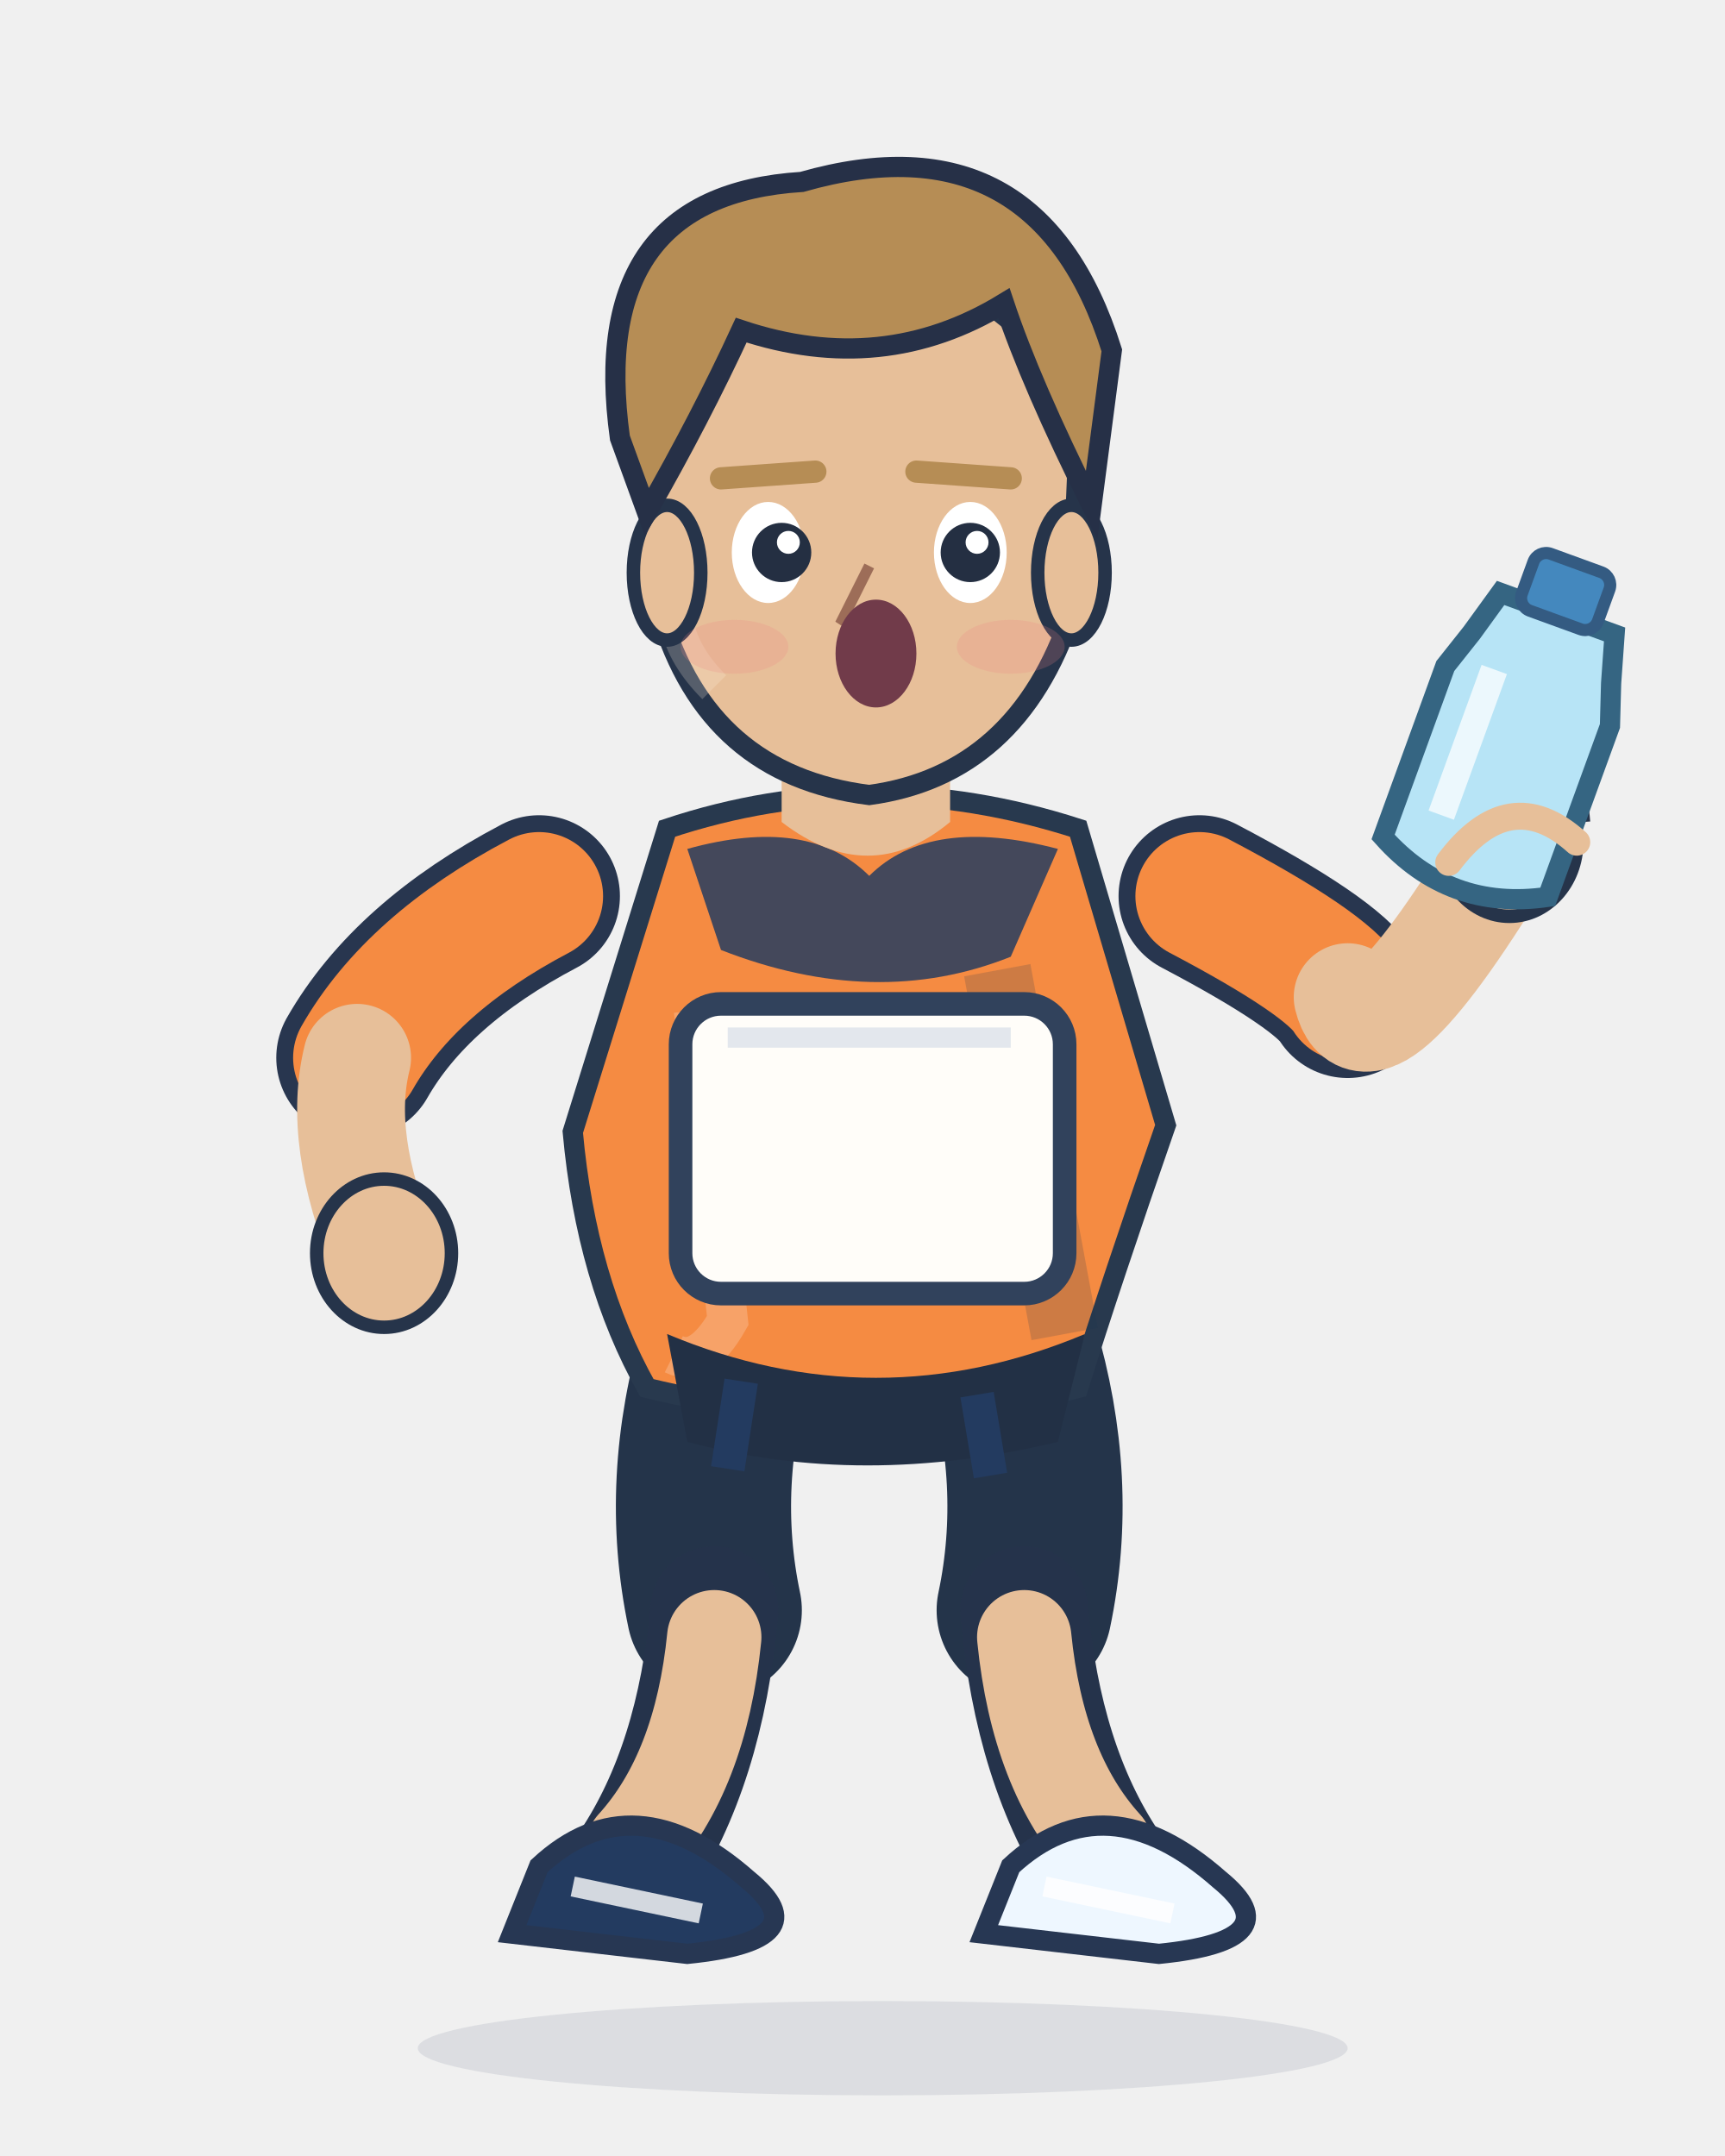
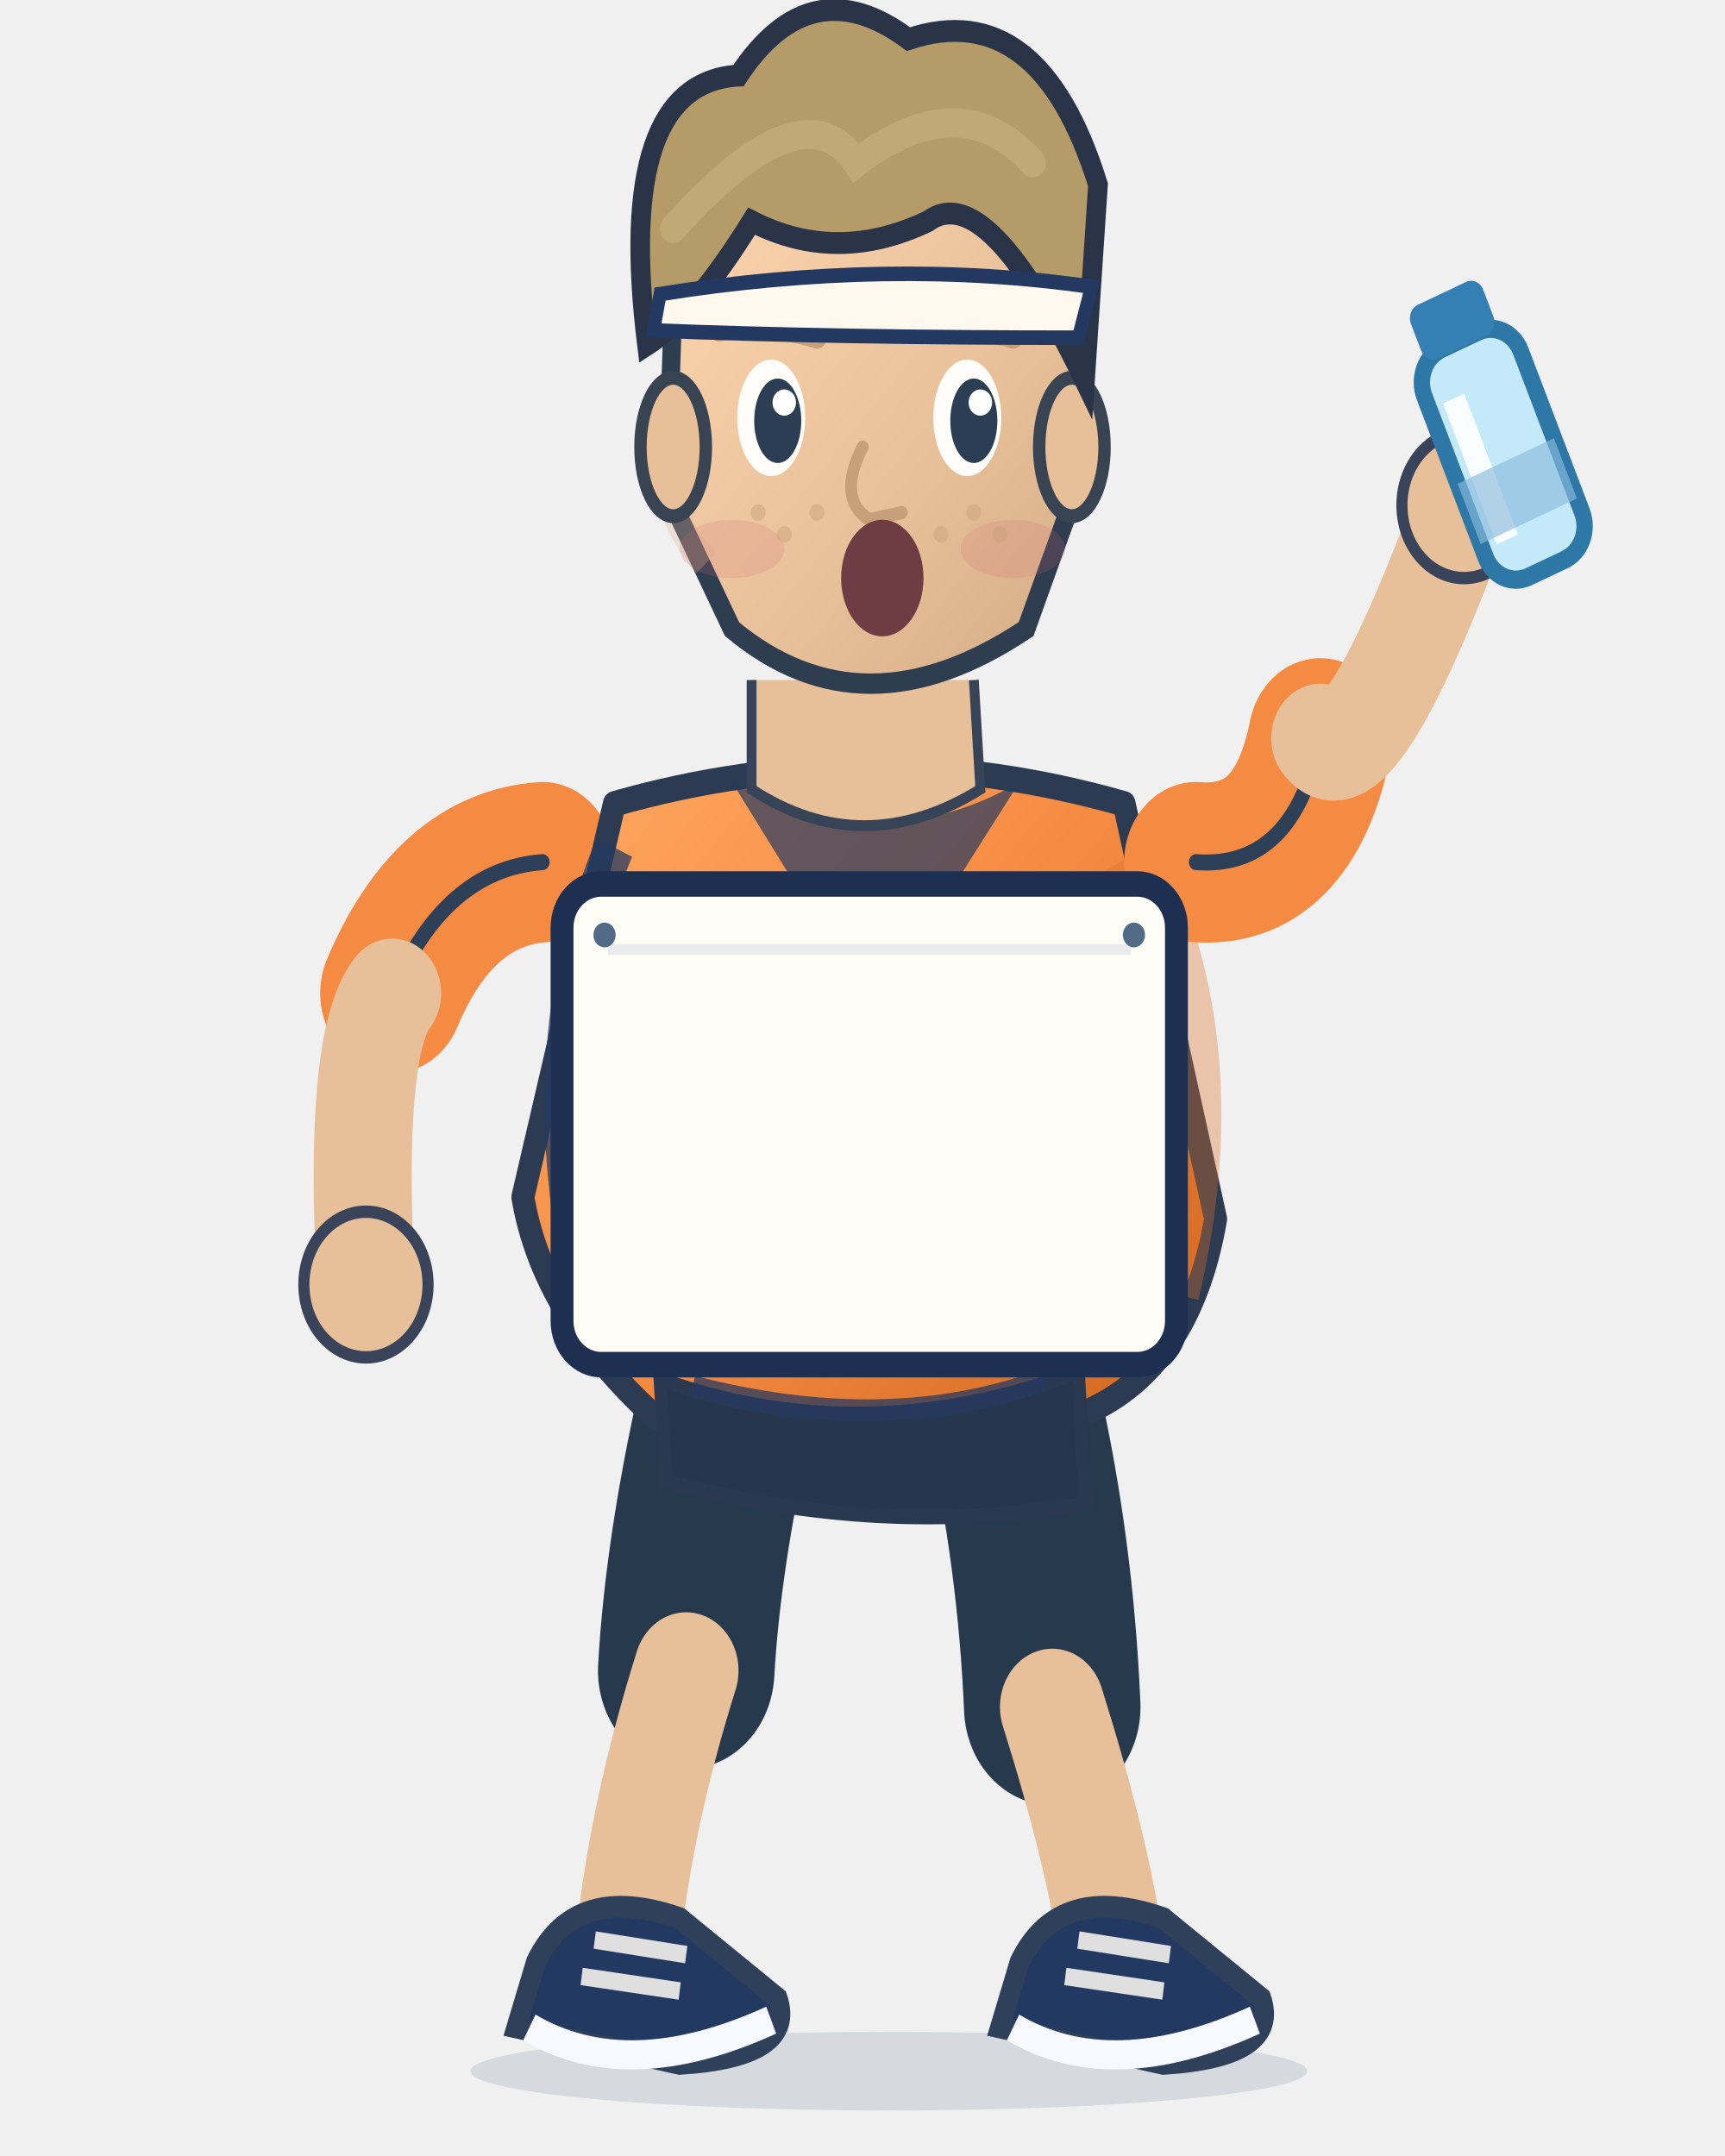
- <svg xmlns="http://www.w3.org/2000/svg" width="256" height="320" viewBox="0 0 256 320" role="img" aria-label="NL male catch">
-   <g id="body_18_pose" transform="translate(0 0)">
-     <ellipse cx="131" cy="304" rx="69" ry="7" fill="#26385c" opacity=".10" />
+ <svg xmlns="http://www.w3.org/2000/svg" width="256" height="320" viewBox="0 0 256 320" role="img" aria-label="SnackDash original adult runner body_18 receive">
+   <defs>
+     <linearGradient id="skin_17" x1="0" y1="0" x2=".9" y2="1">
+       <stop offset="0" stop-color="#ffd7b1" />
+       <stop offset=".65" stop-color="#e7bf99" />
+       <stop offset="1" stop-color="#d5ad87" />
+     </linearGradient>
+     <linearGradient id="shirt_17" x1="0" y1="0" x2=".94" y2=".8">
+       <stop offset="0" stop-color="#ffa961" />
+       <stop offset=".56" stop-color="#F58A42" />
+       <stop offset="1" stop-color="#d76c24" />
+     </linearGradient>
+   </defs>
+   <g id="character_anchor" transform="translate(129 302) scale(0.97 1.081) translate(-129 -302)">
+     <ellipse cx="132" cy="307" rx="64" ry="5.4" fill="#273F61" opacity=".13" />
    <g id="legs">
      <g id="leg_left">
-         <path d="M108 200 Q102 220 106 239" stroke="#24344a" stroke-width="26" stroke-linecap="round" fill="none" />
-         <path d="M106 239 Q104 262 94 277" stroke="#25334b" stroke-width="19" stroke-linecap="round" fill="none" />
-         <path d="M106 243 Q104 263 94 274" stroke="#e7bf99" stroke-width="14" stroke-linecap="round" fill="none" />
-         <path d="M80 277 Q94 264 111 279 Q122 288 102 290 L76 287Z" fill="#233b60" stroke="#273753" stroke-width="3" />
-         <path d="M85 280 L104 284" stroke="#ffffff" stroke-width="3" opacity=".8" />
+         <path d="M107 216 Q102 236 101 252" stroke="#27394D" stroke-width="27" stroke-linecap="round" fill="none" />
+         <path d="M101 252 Q94 272 92 290" stroke="#e7bf99" stroke-width="16" stroke-linecap="round" fill="none" />
+         <g>
+           <path d="M78 292 Q84 281 100 286 L115 297 Q118 305 100 306 L75 301Z" fill="#243961" stroke="#2F405A" stroke-width="3" />
+           <path d="M77 301 Q92 309 114 300" stroke="#F7F9FF" stroke-width="4" fill="none" />
+           <path d="M85 294 L100 296 M87 289 L101 291" stroke="#FFFDF4" stroke-width="2.4" opacity=".85" />
+         </g>
      </g>
      <g id="leg_right">
-         <path d="M150 200 Q156 220 152 239" stroke="#24344a" stroke-width="26" stroke-linecap="round" fill="none" />
-         <path d="M152 239 Q154 262 164 277" stroke="#25334b" stroke-width="19" stroke-linecap="round" fill="none" />
-         <path d="M152 243 Q154 263 164 274" stroke="#e7bf99" stroke-width="14" stroke-linecap="round" fill="none" />
-         <path d="M150 277 Q164 264 181 279 Q192 288 172 290 L146 287Z" fill="#eef7ff" stroke="#273753" stroke-width="3" />
-         <path d="M155 280 L174 284" stroke="#ffffff" stroke-width="3" opacity=".8" />
+         <path d="M151 216 Q156 236 157 257" stroke="#27394D" stroke-width="27" stroke-linecap="round" fill="none" />
+         <path d="M157 257 Q164 277 166 290" stroke="#e7bf99" stroke-width="16" stroke-linecap="round" fill="none" />
+         <g>
+           <path d="M152 292 Q158 281 174 286 L189 297 Q192 305 174 306 L149 301Z" fill="#243961" stroke="#2F405A" stroke-width="3" />
+           <path d="M151 301 Q166 309 188 300" stroke="#F7F9FF" stroke-width="4" fill="none" />
+           <path d="M159 294 L174 296 M161 289 L175 291" stroke="#FFFDF4" stroke-width="2.4" opacity=".85" />
+         </g>
      </g>
    </g>
    <g id="arm_left">
-       <path d="M80 133 Q61 143 53 157" fill="none" stroke="#28364f" stroke-width="24" stroke-linecap="round" />
-       <path d="M80 133 Q61 143 53 157" fill="none" stroke="#f58b42" stroke-width="19" stroke-linecap="round" />
-       <path d="M53 157 Q50 169 57 186" stroke="#e7bf99" stroke-width="16" stroke-linecap="round" fill="none" />
-       <ellipse cx="57" cy="186" rx="10" ry="11" fill="#e7bf99" stroke="#26344a" stroke-width="2" />
+       <path d="M79 141 Q64 142 56 159" stroke="#F58A42" stroke-width="22" stroke-linecap="round" fill="none" />
+       <path d="M79 141 Q64 142 56 159" stroke="#2E4057" stroke-width="2.2" stroke-linecap="round" fill="none" />
+       <path d="M56 159 Q50 166 52 199" stroke="#e7bf99" stroke-width="15" stroke-linecap="round" fill="none" />
+       <ellipse cx="52" cy="199" rx="9.5" ry="10" fill="#e7bf99" stroke="#394359" stroke-width="1.7" />
    </g>
    <g id="torso">
-       <path d="M99 123 Q129 113 160 123 L173 167 Q165 190 160 206 Q129 214 96 206 Q87 190 85 168Z" fill="#f58b42" stroke="#28394e" stroke-width="3" />
-       <path d="M102 126 Q120 121 129 130 Q138 121 157 126 L150 142 Q130 150 107 141Z" fill="#233b60" opacity=".84" />
-       <path d="M103 150 L108 196 Q104 203 100 201" stroke="#fff" stroke-opacity=".20" stroke-width="6" fill="none" />
-       <path d="M148 144 L158 198" stroke="#193451" stroke-opacity=".18" stroke-width="10" fill="none" />
-       <path d="M116 113 L116 122 Q129 132 141 122 L141 111Z" fill="#e7bf99" />
-       <path d="M99 198 Q130 211 161 198 L157 214 Q128 221 102 214Z" fill="#223045" />
-       <path d="M110 205 L108 218 M145 207 L147 219" stroke="#233b60" stroke-width="5" />
+       <path d="M90 133 Q129 123 168 133 L182 190 Q178 211 161 217 Q129 231 96 217 Q79 203 76 187Z" fill="url(#shirt_17)" stroke="#2C3B52" stroke-width="3.5" stroke-linejoin="round" />
+       <path d="M90 139 Q77 167 86 201" stroke="#243961" stroke-width="6" opacity=".75" fill="none" />
+       <path d="M169 140 Q184 166 175 200" stroke="#dc7129" stroke-width="9" opacity=".35" fill="none" />
+       <path d="M108 130 L119 146 L140 147 L152 130 Q131 141 108 130Z" fill="#243961" opacity=".7" />
+       <path d="M114 129 Q128 139 144 129" stroke="#2B3D50" stroke-width="3" fill="none" />
+       <path d="M97 212 Q128 222 161 211 L162 229 Q131 234 98 226Z" fill="#26364D" stroke="#2A394F" stroke-width="2" />
+       <path d="M102 213 Q132 220 156 212" stroke="#243961" stroke-width="3" fill="none" opacity=".75" />
+       <path d="M111 116 L111 131 Q128 141 146 131 L145 116" fill="#e7bf99" stroke="#374357" stroke-width="1.5" />
+     </g>
+     <g id="hair_back" />
+     <g id="face">
+       <path d="M99 65 Q100 43 120 39 Q145 33 159 48 L163 84 L153 109 Q128 124 108 109 L98 90Z" fill="url(#skin_17)" stroke="#2F3D50" stroke-width="2.8" />
+       <path d="M106 60 Q112 48 120 45" stroke="#fed6b0" stroke-width="4" opacity=".4" fill="none" />
+       <path d="M100 83 Q95 90 104 100" stroke="#deb690" stroke-width="4" opacity=".3" fill="none" />
+       <ellipse cx="99" cy="84" rx="5" ry="9.5" fill="#e7bf99" stroke="#394453" stroke-width="1.9" />
+       <ellipse cx="160" cy="84" rx="5" ry="9.5" fill="#e7bf99" stroke="#394453" stroke-width="1.9" />
+       <path d="M106 68 Q114 67 121 69" fill="none" stroke="#c79f79" stroke-width="3" stroke-linecap="round" />
+       <ellipse cx="114" cy="80" rx="5.2" ry="8" fill="#FFFDF9" />
+       <ellipse cx="115" cy="80.4" rx="3.6" ry="5.8" fill="#2B3E53" />
+       <circle cx="116" cy="77.9" r="1.8" fill="white" />
+       <path d="M136 68 Q144 67 151 69" fill="none" stroke="#c79f79" stroke-width="3" stroke-linecap="round" />
+       <ellipse cx="144" cy="80" rx="5.2" ry="8" fill="#FFFDF9" />
+       <ellipse cx="145" cy="80.4" rx="3.6" ry="5.8" fill="#2B3E53" />
+       <circle cx="146" cy="77.9" r="1.8" fill="white" />
+       <path d="M128 84 Q124 91 129 94 L134 93" stroke="#c79f79" stroke-width="1.8" fill="none" stroke-linecap="round" />
+       <ellipse cx="108" cy="98" rx="8" ry="4" fill="#D56876" opacity=".18" />
+       <ellipse cx="151" cy="98" rx="8" ry="4" fill="#D56876" opacity=".18" />
+       <g fill="#c79f79" opacity=".45">
+         <circle cx="112" cy="93" r="1.15" />
+         <circle cx="116" cy="96" r="1.15" />
+         <circle cx="121" cy="93" r="1.15" />
+         <circle cx="140" cy="96" r="1.15" />
+         <circle cx="145" cy="93" r="1.15" />
+         <circle cx="149" cy="96" r="1.15" />
+       </g>40s<ellipse cx="131" cy="102" rx="6.3" ry="8" fill="#703C44" />
+     </g>
+     <g id="hair" stroke-linecap="round">
+       <path d="M95 70 Q90 34 109 33 Q120 18 135 28 Q155 22 164 48 L162 75 Q147 47 138 53 Q124 59 111 53 Q102 66 95 70Z" fill="#B59B67" stroke="#293448" stroke-width="3" />
+       <path d="M99 54 Q119 34 127 45 Q143 34 154 45" stroke="#d1b783" stroke-width="4" opacity=".45" fill="none" />
+       <path d="M97 63 Q132 58 163 62 L161 69 Q124 69 96 68Z" fill="#FFF8EE" stroke="#243961" stroke-width="2" />
    </g>
    <g id="arm_right">
-       <path d="M178 133 Q197 143 200 148" fill="none" stroke="#28364f" stroke-width="24" stroke-linecap="round" />
-       <path d="M178 133 Q197 143 200 148" fill="none" stroke="#f58b42" stroke-width="19" stroke-linecap="round" />
-       <path d="M200 148 Q203 160 224 125" stroke="#e7bf99" stroke-width="16" stroke-linecap="round" fill="none" />
-       <ellipse cx="224" cy="125" rx="10" ry="11" fill="#e7bf99" stroke="#26344a" stroke-width="2" />
-       <path d="M220 117 Q234 108 235 122" fill="none" stroke="#26344a" stroke-width="2" />
+       <path d="M179 141 Q194 142 198 124" stroke="#F58A42" stroke-width="22" stroke-linecap="round" fill="none" />
+       <path d="M179 141 Q194 142 198 124" stroke="#2E4057" stroke-width="2.2" stroke-linecap="round" fill="none" />
+       <path d="M198 124 Q204 131 220 92" stroke="#e7bf99" stroke-width="15" stroke-linecap="round" fill="none" />
+       <ellipse cx="220" cy="92" rx="9.5" ry="10" fill="#e7bf99" stroke="#394359" stroke-width="1.7" />
    </g>
-     <g id="face">
-       <path d="M97 67 Q99 42 128 40 Q155 41 160 67 L159 91 Q151 115 129 118 Q105 115 98 91Z" fill="#e7bf99" stroke="#26344a" stroke-width="3" />
-       <path d="M102 83 Q97 93 106 102" stroke="#fff1dd" stroke-width="5" opacity=".22" fill="none" />
-       <ellipse cx="99" cy="85" rx="5" ry="10" fill="#e7bf99" stroke="#26344a" stroke-width="2" />
-       <ellipse cx="159" cy="85" rx="5" ry="10" fill="#e7bf99" stroke="#26344a" stroke-width="2" />
-       <path d="M107 71 L121 70 M136 70 L150 71" fill="none" stroke="#b68d55" stroke-width="3.3" stroke-linecap="round" />
-       <ellipse cx="114" cy="82" rx="5.4" ry="7.5" fill="#fff" />
-       <ellipse cx="144" cy="82" rx="5.4" ry="7.5" fill="#fff" />
-       <circle cx="116" cy="82" r="4.4" fill="#242f42" />
-       <circle cx="144" cy="82" r="4.4" fill="#242f42" />
-       <circle cx="117" cy="80.5" r="1.7" fill="#fff" />
-       <circle cx="145" cy="80.5" r="1.7" fill="#fff" />
-       <path d="M129 84 L125 92 Q128 94 133 92" stroke="#9d6d58" stroke-width="1.6" fill="none" />
-       <ellipse cx="109" cy="96" rx="8" ry="4" fill="#ee8382" opacity=".21" />
-       <ellipse cx="150" cy="96" rx="8" ry="4" fill="#ee8382" opacity=".21" />
-       <ellipse cx="130" cy="97" rx="6" ry="8" fill="#713b4a" />
+     <g id="bib_blank" data-bib-rect="82,144,94,66">
+       <rect id="bib_mask" x="82" y="144" width="94" height="66" rx="6" fill="#FFFDF6" stroke="#1E3051" stroke-width="3.5" />
+       <path d="M89 153 H169" stroke="#D9DFE9" stroke-width="1.5" opacity=".58" />
+       <circle cx="88.5" cy="151" r="1.7" fill="#526C88" />
+       <circle cx="169.5" cy="151" r="1.7" fill="#526C88" />
    </g>
-     <g id="hair">
-       <path d="M92 65 Q87 29 119 27 Q154 17 165 52 L162 75 Q153 57 149 45 Q131 56 110 49 Q104 62 96 76Z" fill="#b68d55" stroke="#263047" stroke-width="3" />
-     </g>
-     <g id="bib_placeholder">
-       <rect x="101" y="149" width="57" height="43" rx="6" fill="#fffdf9" stroke="#31425c" stroke-width="3.5" />
-       <path d="M108 154 H150" stroke="#e3e7ed" stroke-width="3" />
+     <g id="accessories">
+       <g id="received_supply" transform="translate(226 85) rotate(-23)">
+         <rect x="-8" y="-17" width="16" height="34" rx="5" fill="#C4EAFA" stroke="#2E78A8" stroke-width="2.5" />
+         <rect x="-6" y="-24" width="12" height="8" rx="2" fill="#347FB4" />
+         <path d="M-4 -10 V11" stroke="#FFFFFF" stroke-width="3.5" opacity=".9" />
+         <rect x="-8" y="1" width="16" height="9" fill="#8ABADB" opacity=".65" />
+       </g>
+       <path id="grip_foreground" d="M215 88 Q221 79 230 91" fill="none" stroke="#000000" stroke-width="0" opacity="0" />
    </g>
  </g>
-   <g id="received_supply" transform="translate(225 108) rotate(20)">
-     <path d="M-9 -18 H9 L11 -11 L13 -5 V22 Q0 29 -13 22 V-5 L-11 -11Z" fill="#b7e4f6" stroke="#356582" stroke-width="3" />
-     <rect x="-6" y="-26" width="12" height="9" rx="2" fill="#4488be" stroke="#345b82" stroke-width="1.8" />
-     <path d="M-6 -7 V16" stroke="#fff" stroke-width="4" opacity=".74" />
-   </g>
-   <path id="fingers_over_supply" d="M215 128 Q224 116 234 125" fill="none" stroke="#e7bf99" stroke-width="4" stroke-linecap="round" />
</svg>
